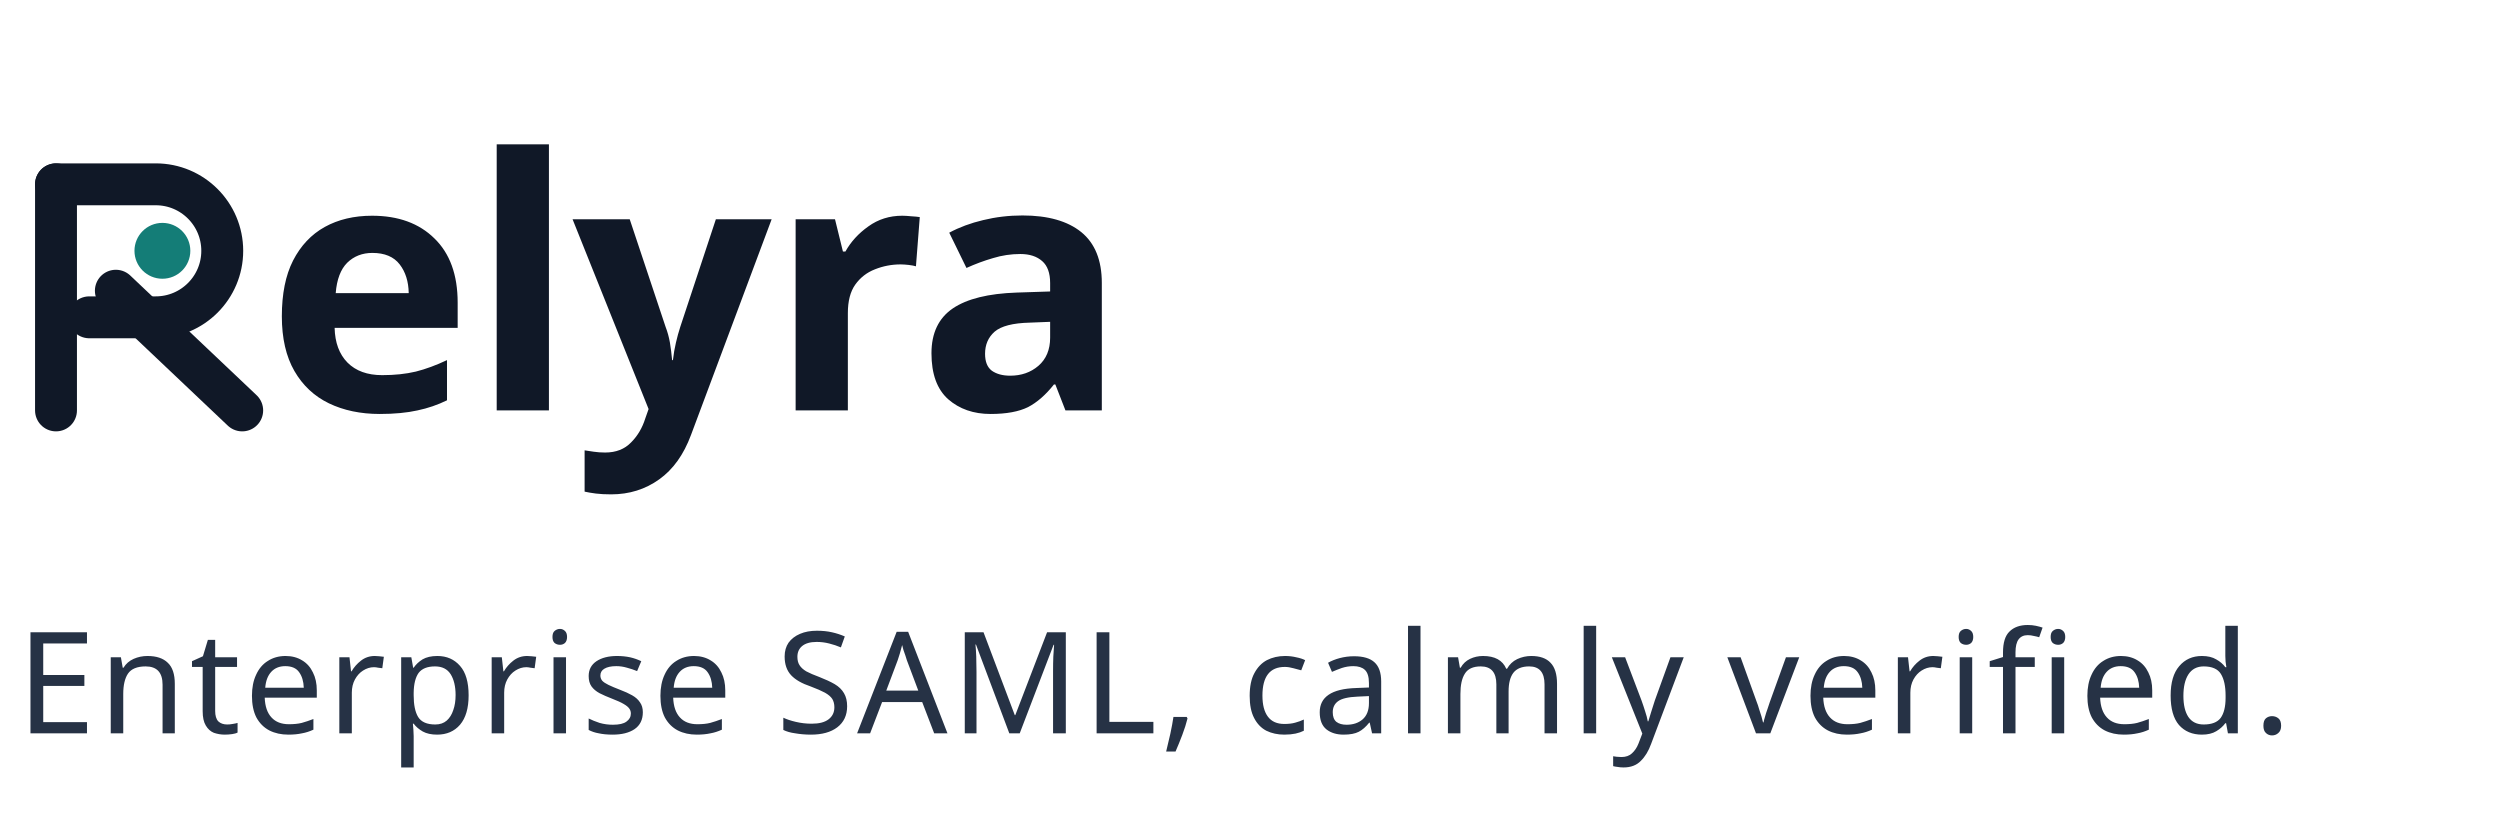
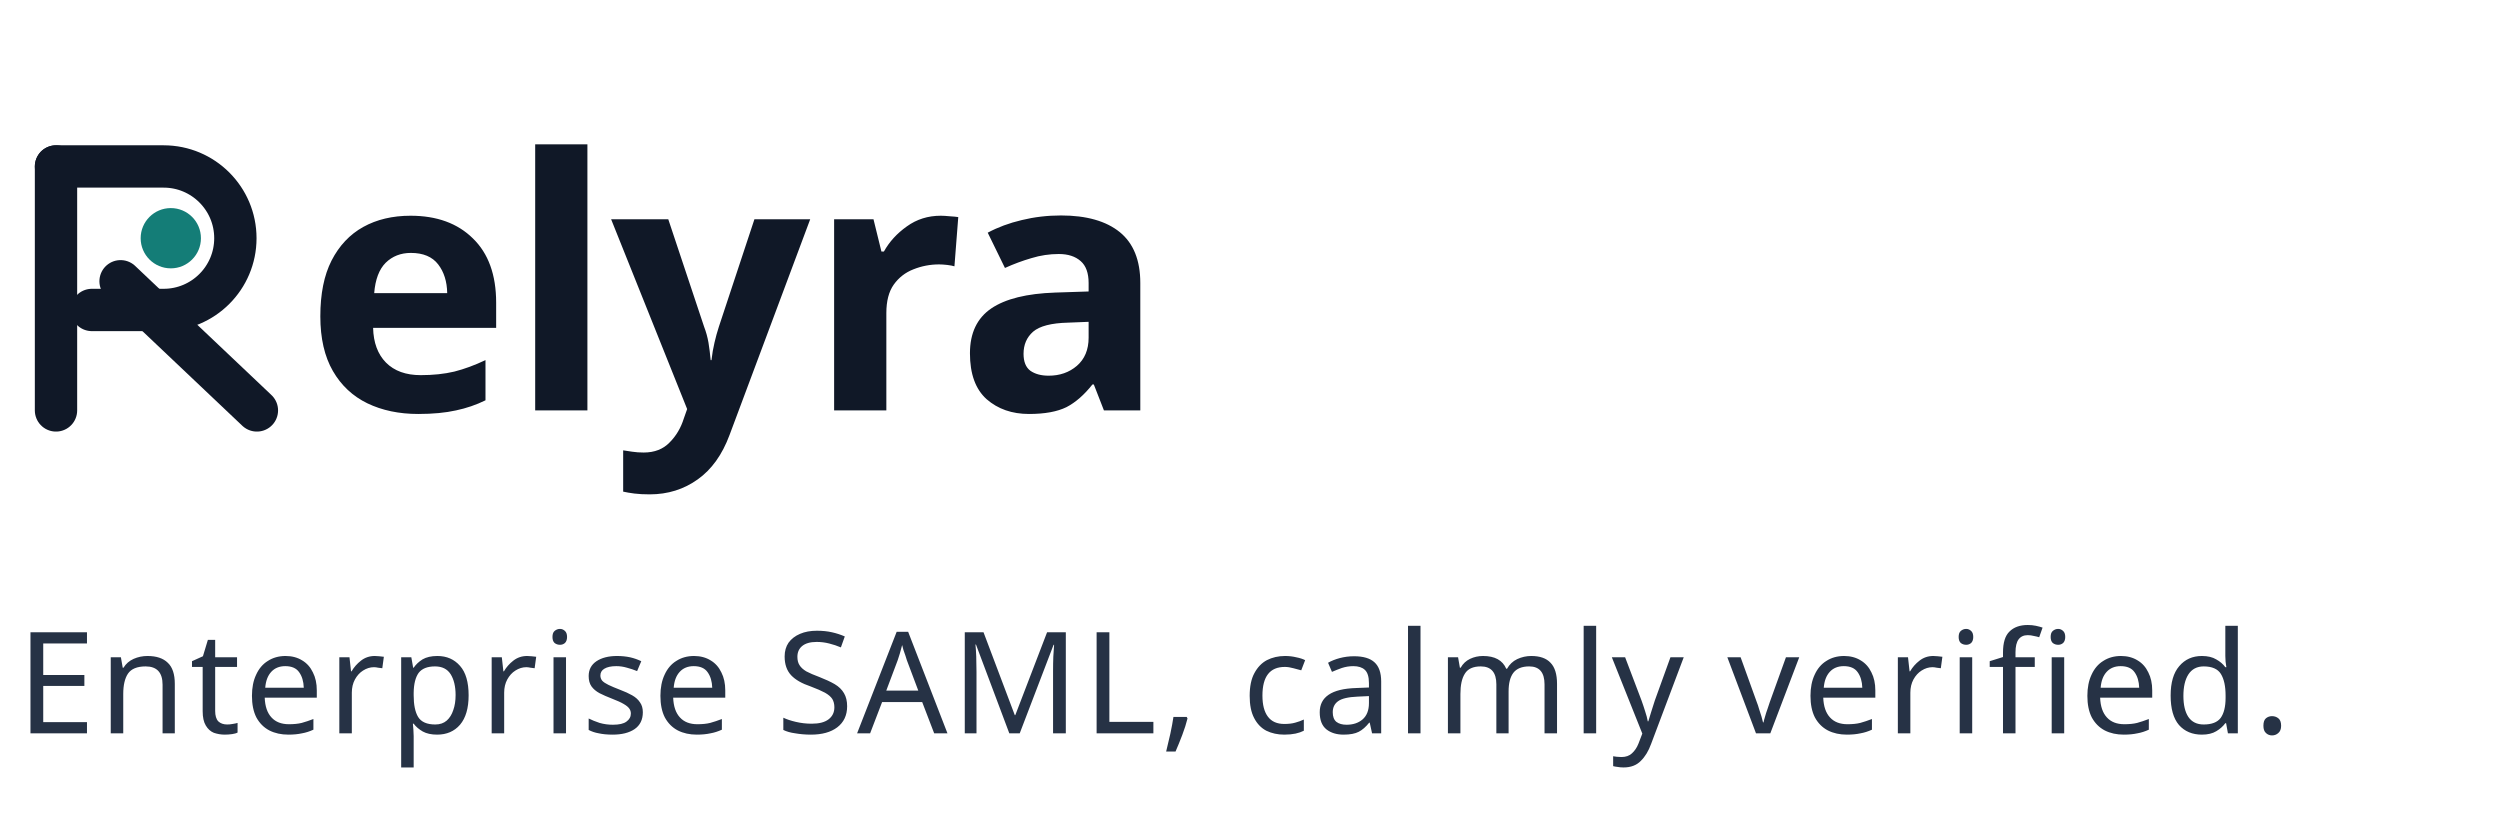
<svg xmlns="http://www.w3.org/2000/svg" viewBox="0 0 150 50" fill="none" role="img" aria-label="Relyra — Enterprise SAML, calmly verified.">
  <style>
    .rl-ink { stroke: #101827; }
    .rl-wm  { fill: #101827; }
    .rl-node { fill: #147D77; }
    .rl-tag { fill: #263245; }
    @media (prefers-color-scheme: dark) {
      .rl-ink { stroke: #F8FAFC; }
      .rl-wm  { fill: #F8FAFC; }
      .rl-node { fill: #61D6C8; }
      .rl-tag { fill: #CBD5E1; }
    }
  </style>
  <g transform="translate(0 1) scale(1.05)">
-     <g transform="translate(-0.6 6.92) scale(0.76)">
-       <g class="rl-ink" stroke-width="3.15" stroke-linecap="round" stroke-linejoin="round" fill="none">
+     <g transform="translate(-0.9 5.69) scale(0.82)">
+       <g class="rl-ink" stroke-width="2.95" stroke-linecap="round" stroke-linejoin="round" fill="none">
        <path d="M5 3.5 V20.5" />
        <path d="M5 3.5 H12.5 A5 5 0 0 1 12.5 13.5 H7.5" />
        <path d="M9.5 11.5 L19 20.5" />
      </g>
      <circle class="rl-node" cx="13" cy="8.5" r="2.1" />
    </g>
-     <text class="rl-wm" x="15.2" y="22.5" font-family="'IBM Plex Sans Condensed','IBM Plex Sans',system-ui,sans-serif" font-weight="600" font-size="20" letter-spacing="-0.2">elyra</text>
+     <text class="rl-wm" x="17.4" y="22.5" font-family="'IBM Plex Sans Condensed','IBM Plex Sans',system-ui,sans-serif" font-weight="600" font-size="20" letter-spacing="-0.2">elyra</text>
  </g>
  <text class="rl-tag" x="1" y="44" font-family="'Atkinson Hyperlegible',system-ui,sans-serif" font-size="8.5" letter-spacing="0.2">Enterprise SAML, calmly verified.</text>
</svg>
